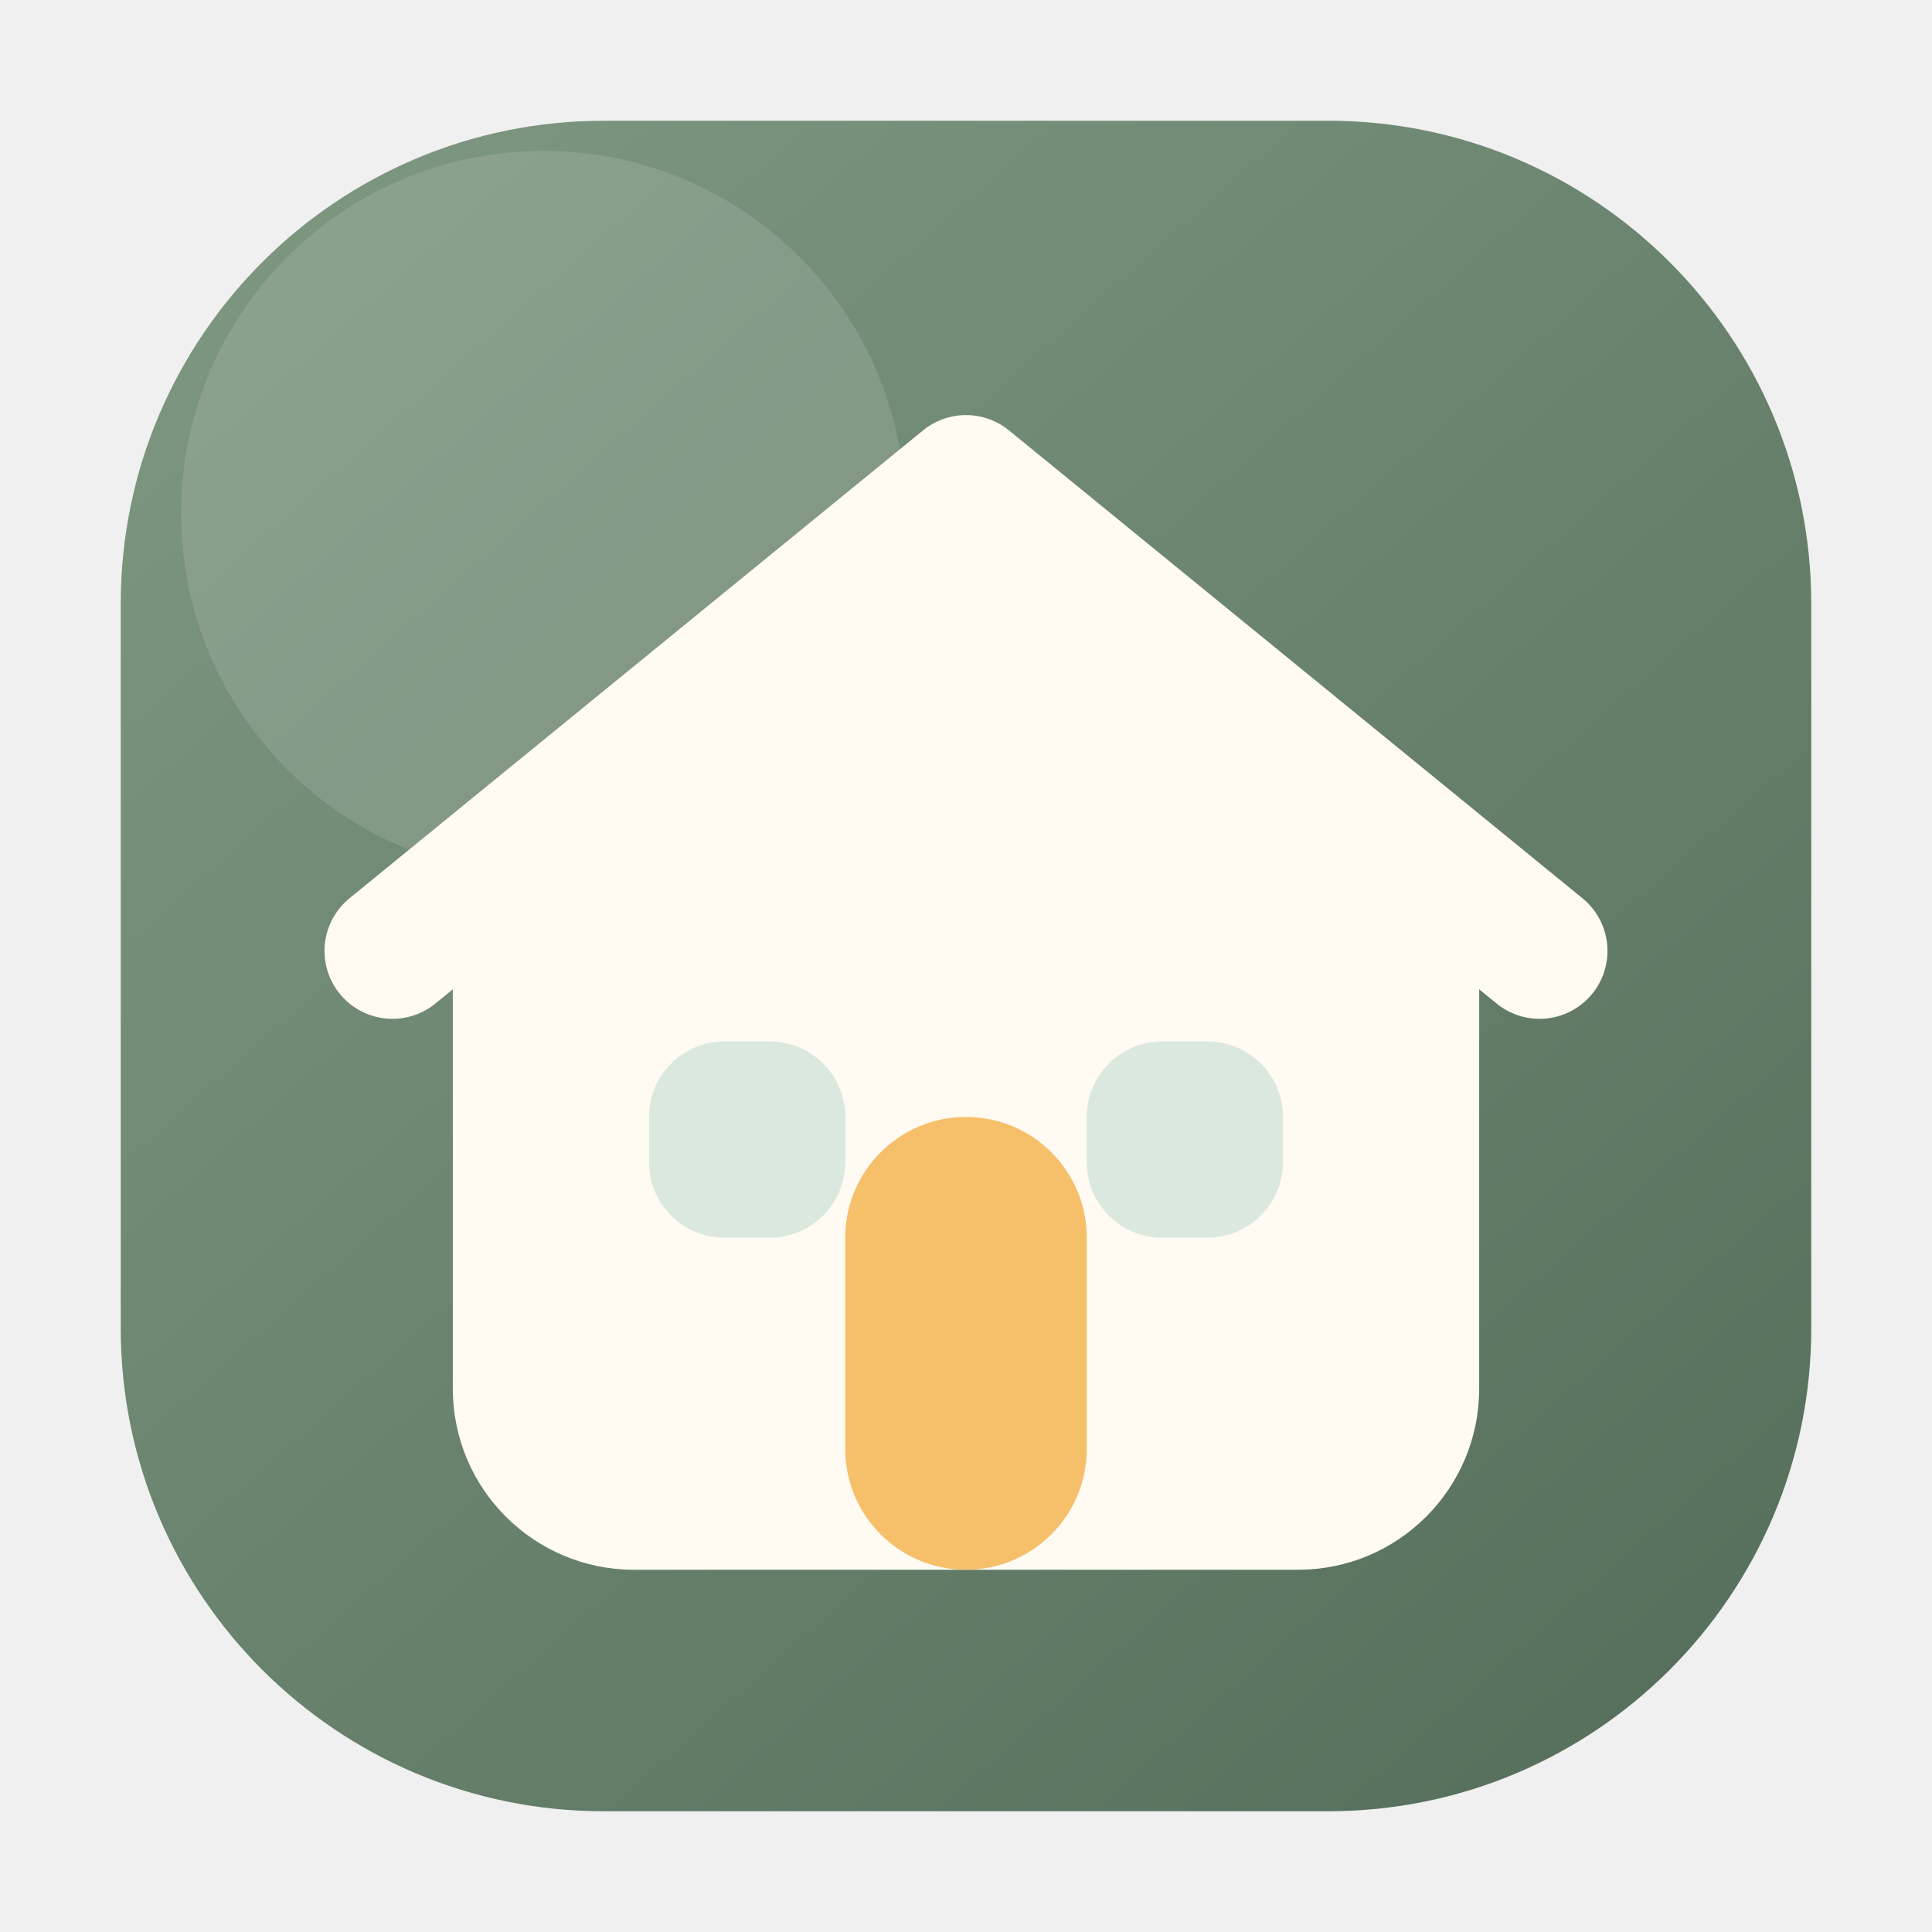
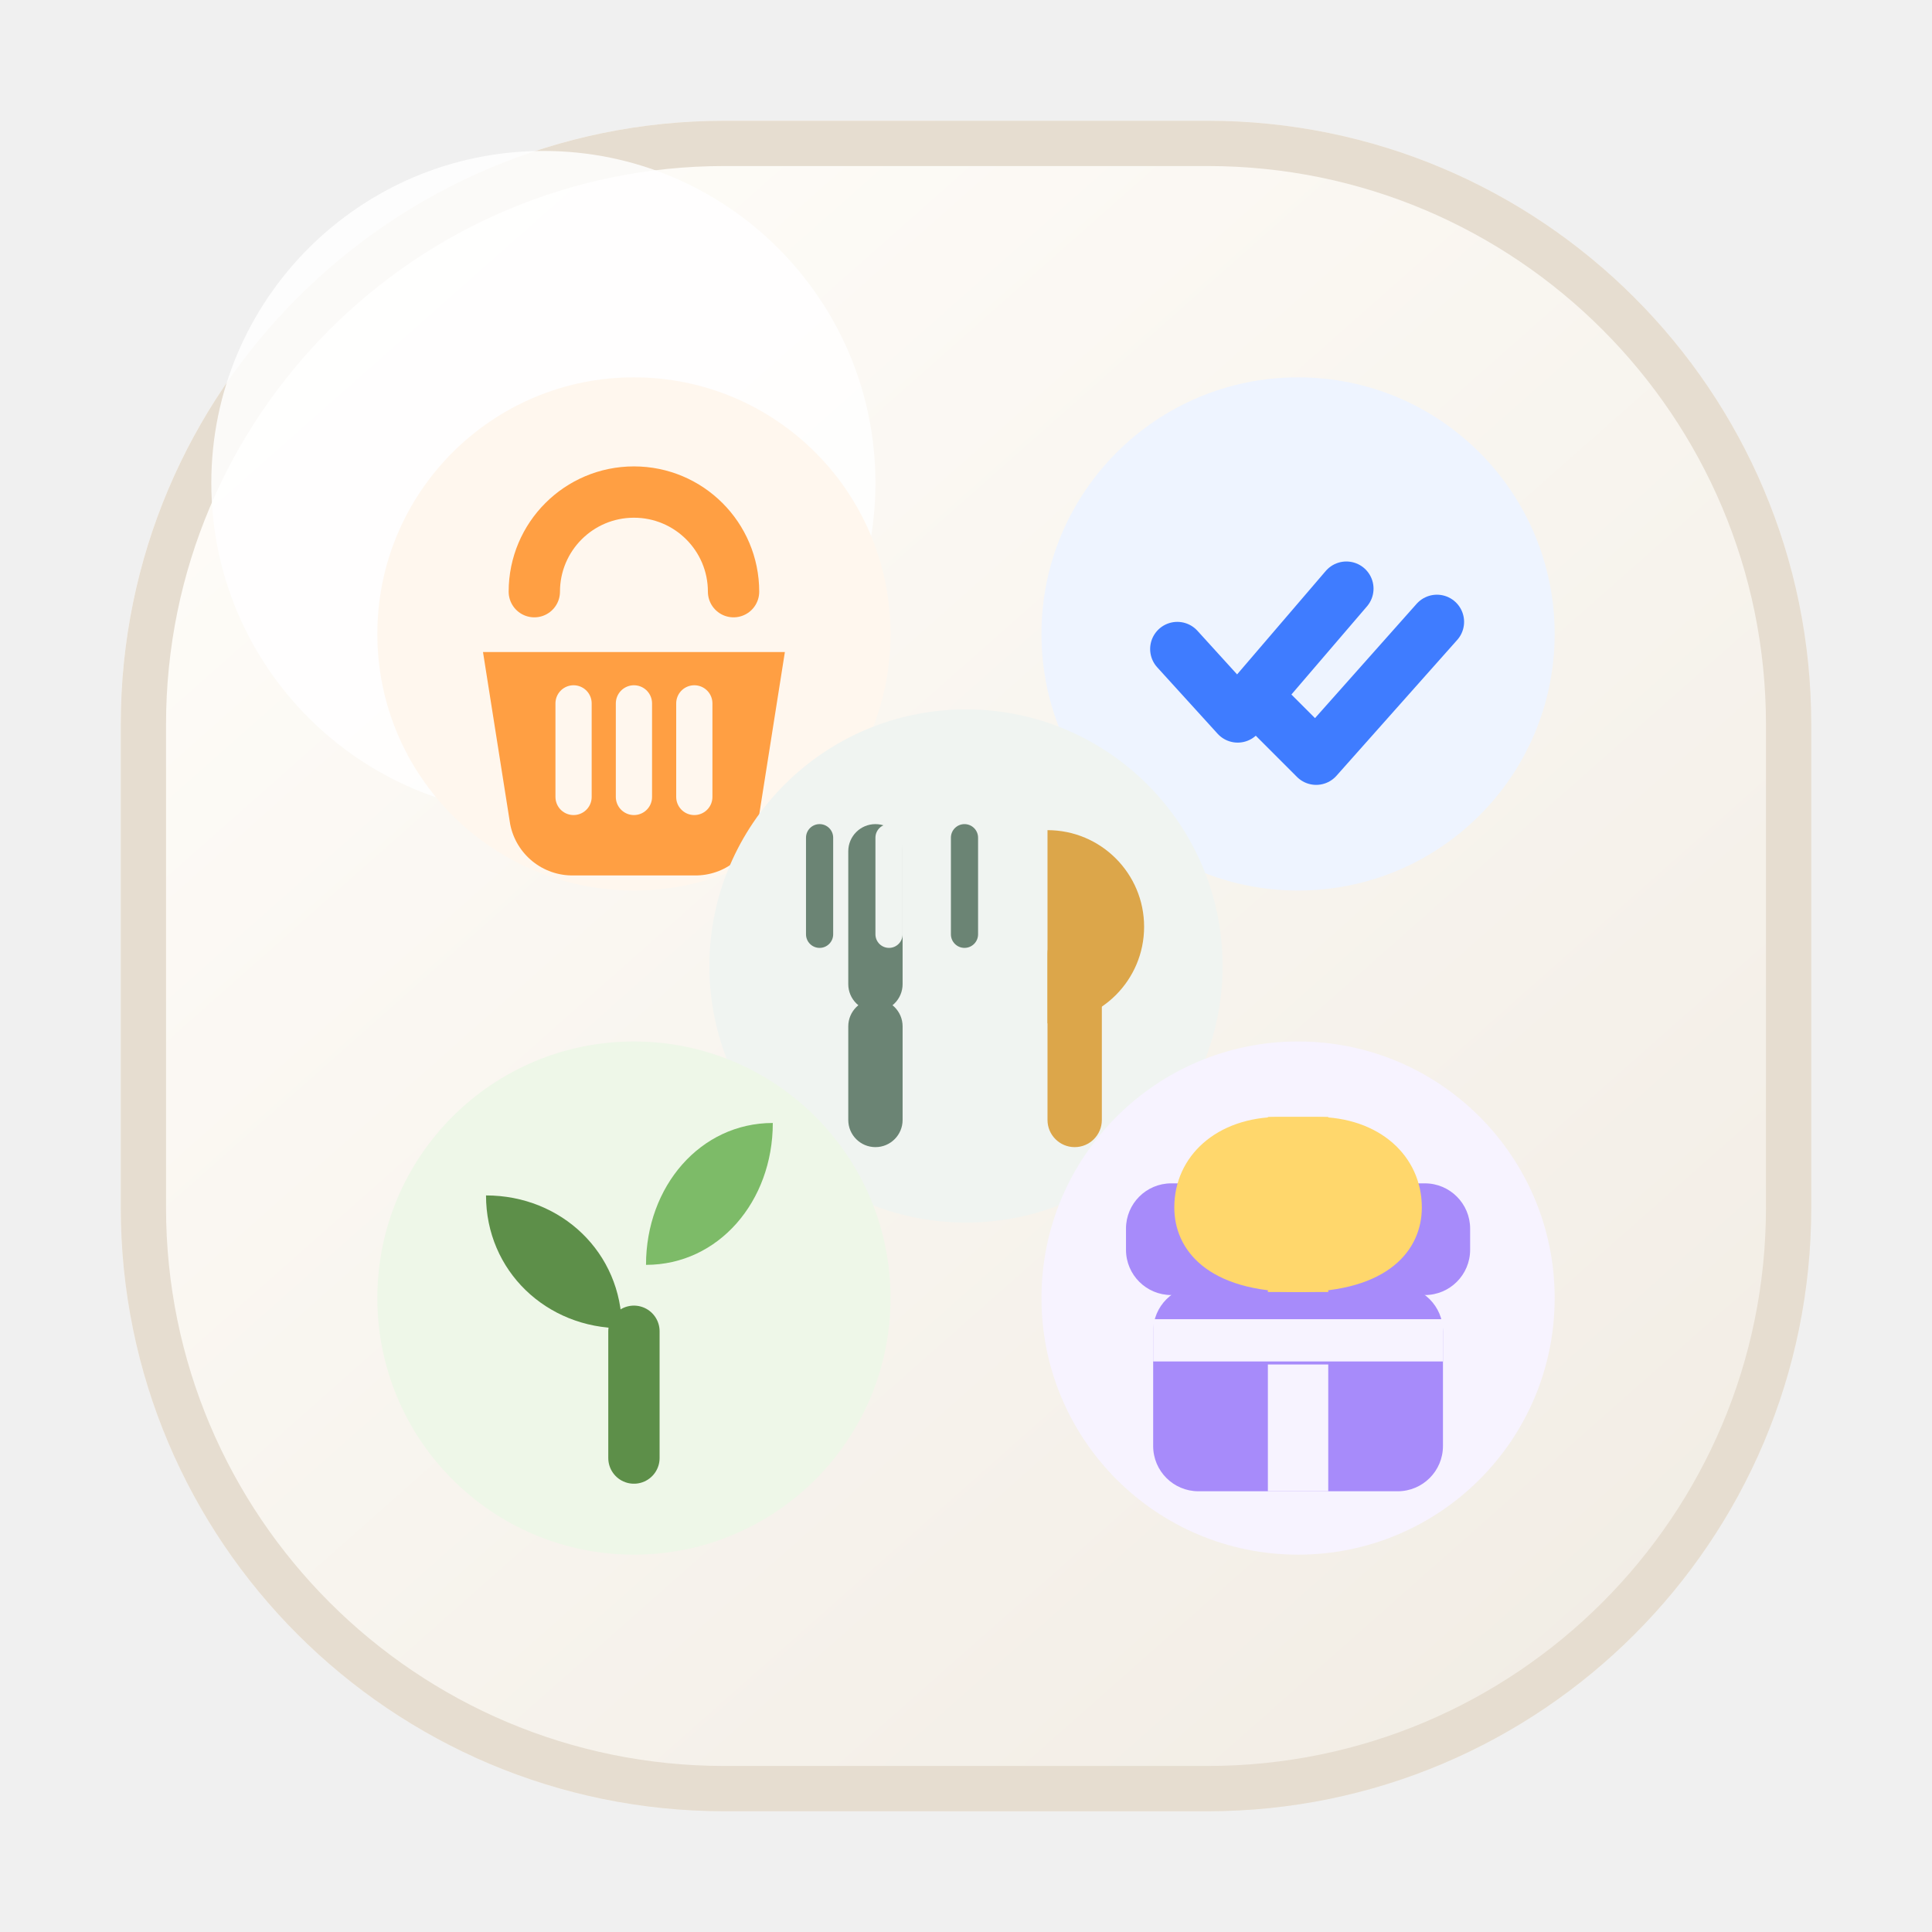
<svg xmlns="http://www.w3.org/2000/svg" viewBox="0 0 64 64" role="img" aria-label="Home favicon">
  <defs>
    <linearGradient id="homeBg" x1="10" y1="6" x2="56" y2="58" gradientUnits="userSpaceOnUse">
-       <stop offset="0" stop-color="#7d9680" />
-       <stop offset="1" stop-color="#556f5c" />
+       <stop offset="0" stop-color="#fffdf9" />
+       <stop offset="1" stop-color="#f1ece4" />
    </linearGradient>
  </defs>
-   <rect x="4" y="4" width="56" height="56" rx="16" fill="url(#homeBg)" />
-   <circle cx="18" cy="17" r="12" fill="#ffffff" opacity=".12" />
-   <path d="M15 31.5 32 18l17 13.5V46a6 6 0 0 1-6 6H21a6 6 0 0 1-6-6V31.5Z" fill="#fffaf2" />
-   <path d="M13 31.5 32 16 51 31.5" fill="none" stroke="#fffaf2" stroke-linecap="round" stroke-linejoin="round" stroke-width="4.5" />
-   <rect x="28" y="37" width="8" height="15" rx="4" fill="#f6c06b" />
-   <rect x="21.5" y="34.5" width="6.5" height="6.5" rx="2.5" fill="#dbe8de" />
-   <rect x="36" y="34.5" width="6.5" height="6.5" rx="2.5" fill="#dbe8de" />
+   <rect x="4" y="4" width="56" height="56" rx="20" fill="url(#homeBg)" />
+   <rect x="4.75" y="4.75" width="54.5" height="54.5" rx="19.25" fill="none" stroke="#e6ddd0" stroke-width="1.5" />
+   <circle cx="18" cy="16" r="11" fill="#ffffff" opacity=".85" />
+   <g transform="translate(21 21)">
+     <circle r="8.5" fill="#fff7ee" />
+     <path d="M-3.3-1.4a3.3 3.3 0 0 1 6.6 0" fill="none" stroke="#ff9f43" stroke-linecap="round" stroke-width="1.7" />
+     <path d="M-5 .6h10l-.9 5.7a2.1 2.1 0 0 1-2.1 1.7h-4a2.1 2.1 0 0 1-2.1-1.7Z" fill="#ff9f43" />
+     <path d="M-2 2.3v3.1M0 2.3v3.1M2 2.3v3.1" fill="none" stroke="#fff7ee" stroke-linecap="round" stroke-width="1.2" />
+   </g>
+   <g transform="translate(43 21)">
+     <circle r="8.5" fill="#eef4ff" />
+     <path d="M-4 .5-2 2.7 1.6-1.5" fill="none" stroke="#3f7cff" stroke-linecap="round" stroke-linejoin="round" stroke-width="1.8" />
+     <path d="M-1.4 2.1.6 4.1 4.6-.4" fill="none" stroke="#3f7cff" stroke-linecap="round" stroke-linejoin="round" stroke-width="1.8" />
+   </g>
+   <g transform="translate(32 32)">
+     <circle r="8.5" fill="#f0f4f1" />
+     <rect x="-3.9" y="-4.7" width="1.8" height="6.2" rx=".9" fill="#6b8474" />
+     <rect x="-5.3" y="-4.7" width=".9" height="4.1" rx=".45" fill="#6b8474" />
+     <rect x="-3" y="-4.7" width=".9" height="4.1" rx=".45" fill="#f0f4f1" />
+     <rect x="-.5" y="-4.7" width=".9" height="4.1" rx=".45" fill="#6b8474" />
+     <rect x="-3.9" y="1.1" width="1.8" height="4.9" rx=".9" fill="#6b8474" />
+     <path d="M2.7-4.5a3.2 3.2 0 1 1 0 6.4Z" fill="#dca64a" />
+     <rect x="2.7" y="-1.3" width="1.8" height="7.3" rx=".9" fill="#dca64a" />
+   </g>
+   <g transform="translate(21 43)">
+     <circle r="8.5" fill="#eef7e8" />
+     <path d="M0 1.1v4.2" fill="none" stroke="#5d8f49" stroke-linecap="round" stroke-width="1.7" />
+     <path d="M-.4 1c-2.5 0-4.5-1.9-4.5-4.4 2.5 0 4.5 1.9 4.5 4.4Z" fill="#5d8f49" />
+     <path d="M.4-1.1c0-2.6 1.8-4.7 4.2-4.7 0 2.6-1.8 4.7-4.2 4.7Z" fill="#7dbb68" />
+   </g>
+   <g transform="translate(43 43)">
+     <circle r="8.5" fill="#f7f3ff" />
+     <rect x="-4.8" y="-.4" width="9.6" height="6.8" rx="1.5" fill="#a78bfa" />
+     <rect x="-5.7" y="-3.8" width="11.4" height="3.7" rx="1.5" fill="#a78bfa" />
+     <path d="M-1 2.2h2v4.2h-2z" fill="#f7f3ff" />
+     <path d="M-4.8 1.4h9.6" fill="none" stroke="#f7f3ff" stroke-width="1.4" />
+     <path d="M-.6-6c-2.1 0-3.5 1.3-3.5 3 0 1.4 1.1 2.8 4.1 2.8H1V-6H-.6Z" fill="#ffd76c" />
+     <path d="M.6-6c2.1 0 3.5 1.3 3.5 3 0 1.4-1.1 2.8-4.1 2.8H-1V-6H.6Z" fill="#ffd76c" />
+   </g>
</svg>
